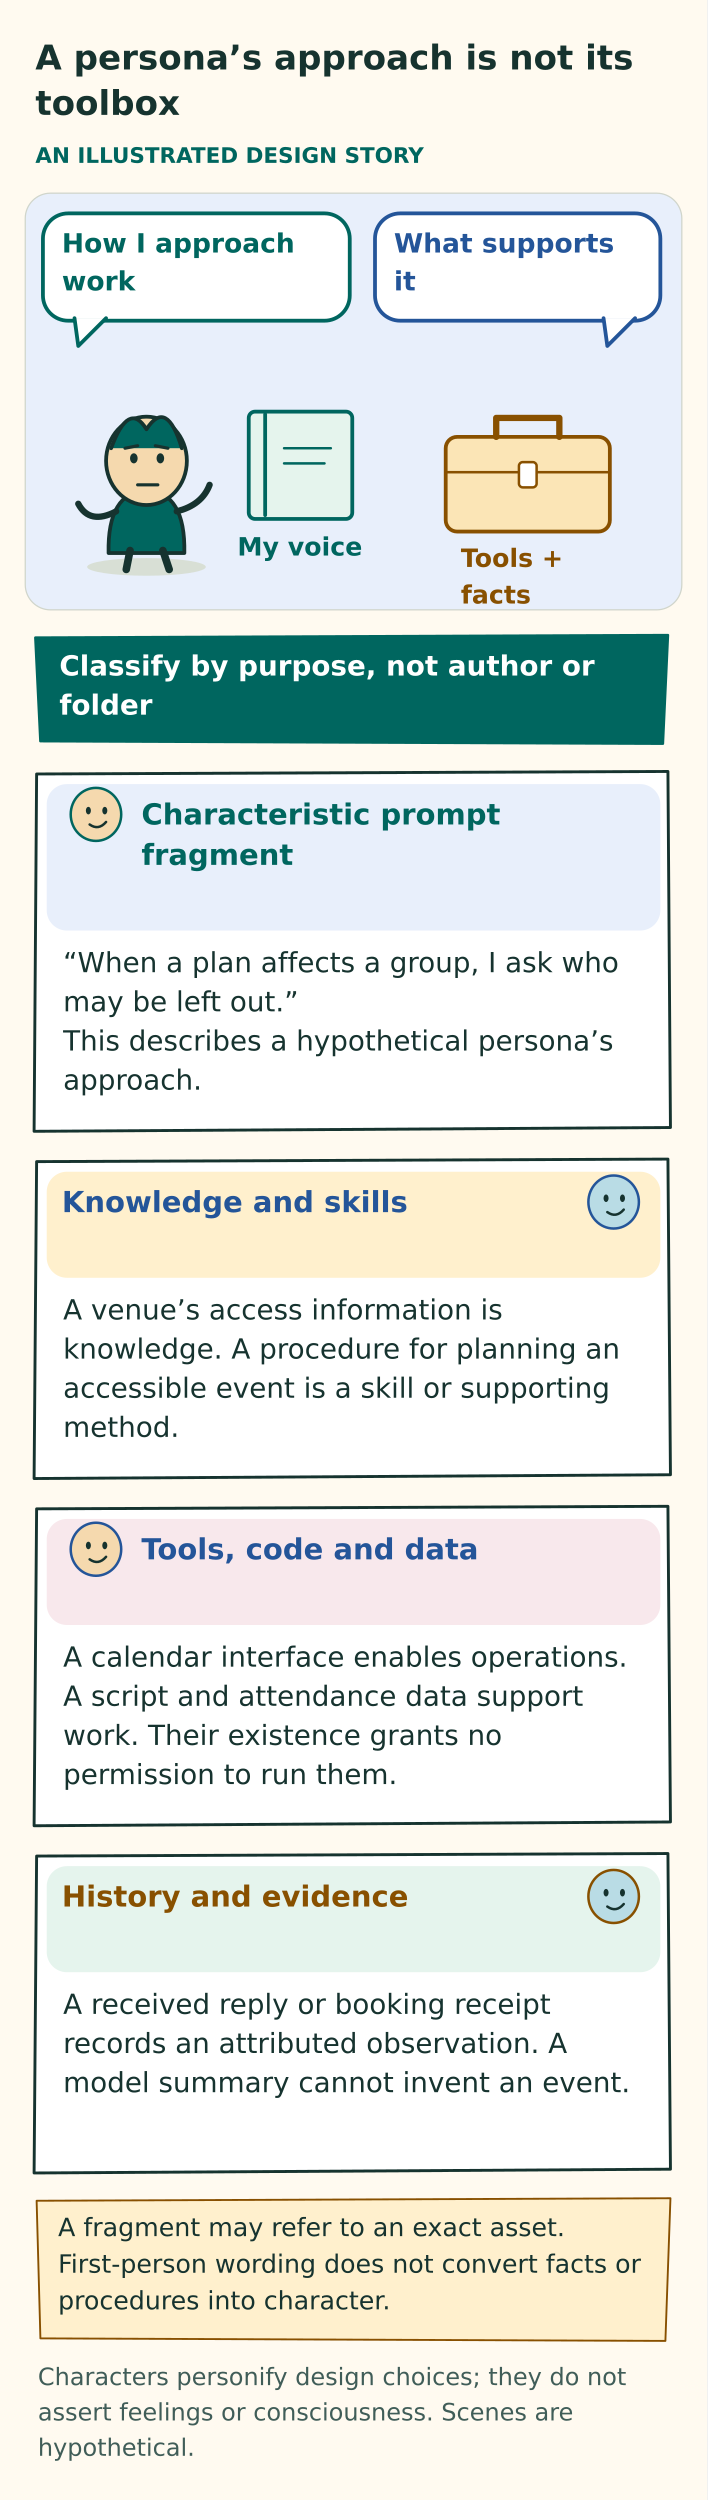
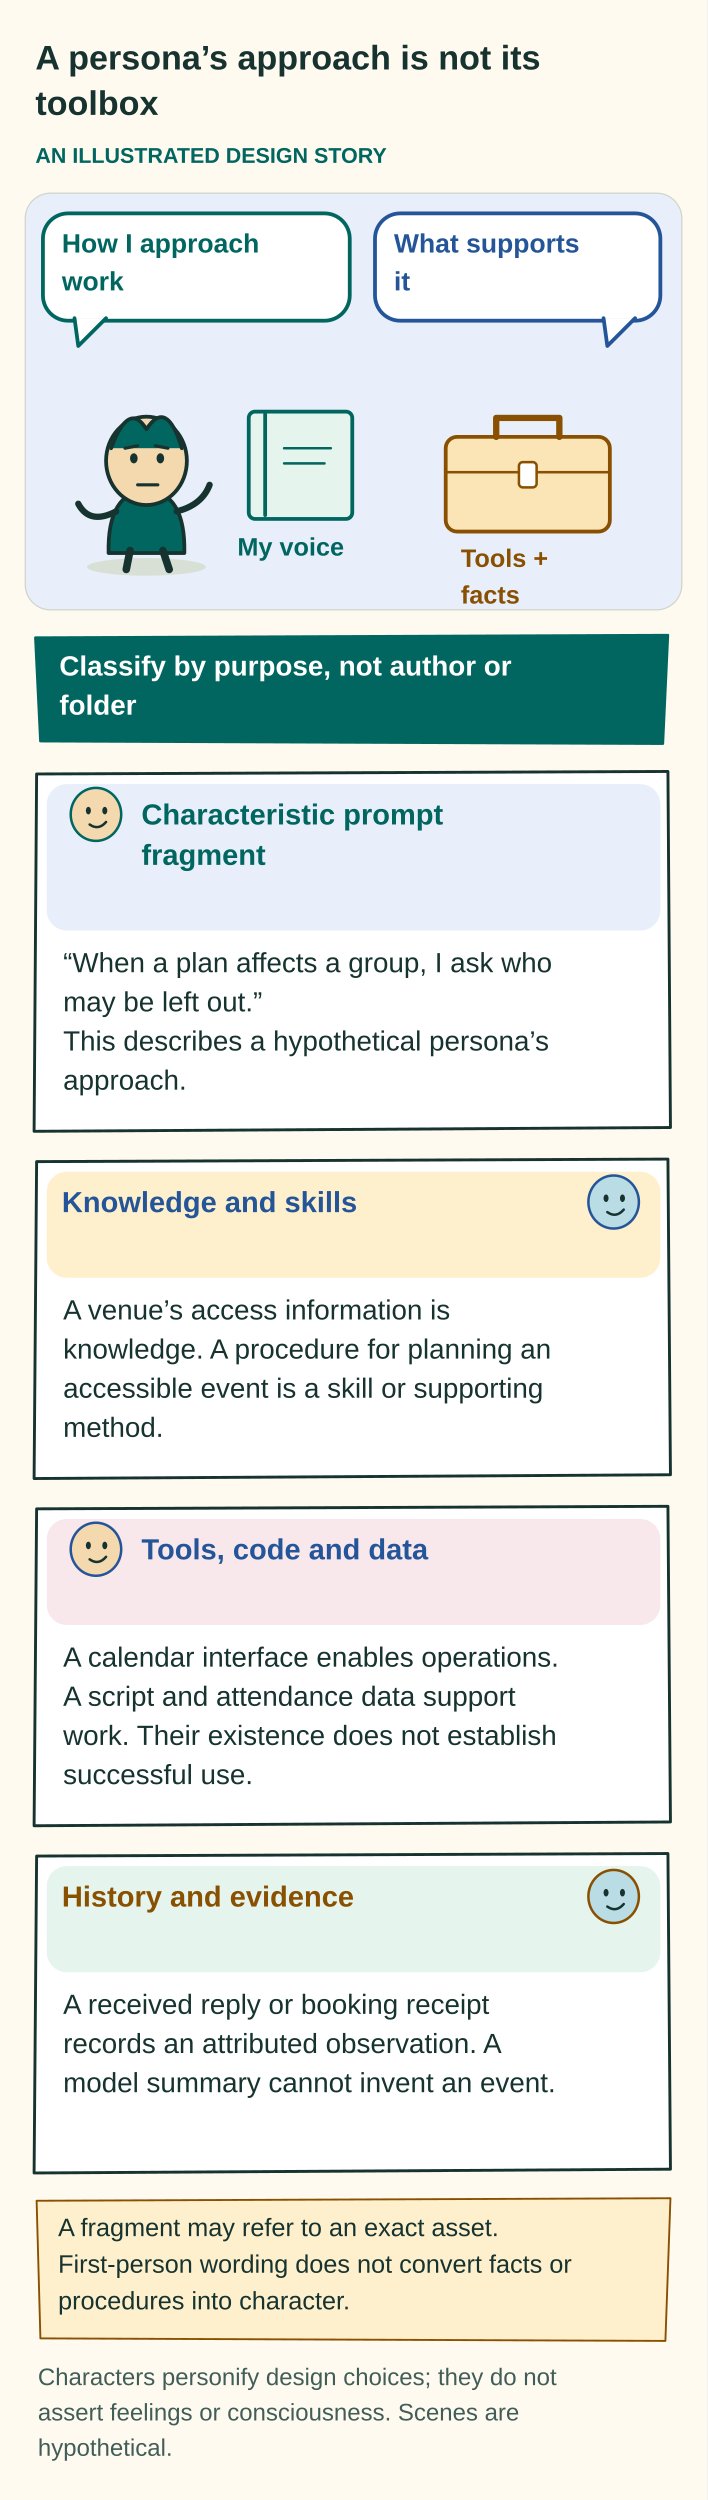
<svg xmlns="http://www.w3.org/2000/svg" width="560" height="1980" viewBox="0 0 560 1980" role="img" aria-labelledby="title description">
  <rect width="560" height="1980" fill="#fffaf0" />
-   <g font-family="DejaVu Sans, Arial, sans-serif">
+   <g font-family="Liberation Sans, Arial, sans-serif">
    <text x="28" y="55" font-size="27" fill="#16332f" font-weight="700">
      <tspan x="28" dy="0">A persona’s approach is not its</tspan>
      <tspan x="28" dy="36">toolbox</tspan>
    </text>
    <text x="28" y="129" font-size="17" fill="#00665f" font-weight="700">
      <tspan x="28" dy="0">AN ILLUSTRATED DESIGN STORY</tspan>
    </text>
    <rect x="20" y="153" width="520" height="330" rx="20" fill="#e8effb" stroke="#d0d5cb" stroke-width="1" />
    <rect x="34" y="169" width="243" height="85" rx="20" fill="#ffffff" stroke="#00665f" stroke-width="3" />
    <path d="M59 252 L62 274 L84 252" stroke="#00665f" stroke-width="3" fill="#ffffff" stroke-linecap="round" stroke-linejoin="round" />
    <text x="49" y="200" font-size="21" fill="#00665f" font-weight="700">
      <tspan x="49" dy="0">How I approach</tspan>
      <tspan x="49" dy="30">work</tspan>
    </text>
    <rect x="297" y="169" width="226" height="85" rx="20" fill="#ffffff" stroke="#245599" stroke-width="3" />
    <path d="M478 252 L481 274 L503 252" stroke="#245599" stroke-width="3" fill="#ffffff" stroke-linecap="round" stroke-linejoin="round" />
    <text x="312" y="200" font-size="21" fill="#245599" font-weight="700">
      <tspan x="312" dy="0">What supports</tspan>
      <tspan x="312" dy="30">it</tspan>
    </text>
    <g transform="translate(116 375) scale(1)">
      <ellipse cx="0" cy="74" rx="47" ry="7" fill="#d8dfd5" stroke="none" stroke-width="3" />
      <path d="M-30 63 Q-31 15 0 13 Q31 15 30 63 Z" stroke="#16332f" stroke-width="3" fill="#00665f" stroke-linecap="round" stroke-linejoin="round" />
      <path d="M-13 61 L-16 76 M13 61 L18 76" stroke="#16332f" stroke-width="6" fill="none" stroke-linecap="round" stroke-linejoin="round" />
      <path d="M-24 30 Q-45 41 -54 24 M24 30 Q44 25 50 9" stroke="#16332f" stroke-width="5" fill="none" stroke-linecap="round" stroke-linejoin="round" />
      <ellipse cx="0" cy="-10" rx="32" ry="35" fill="#f5d9ae" stroke="#16332f" stroke-width="3" />
      <path d="M-28 -20 Q-14 -58 0 -35 Q16 -60 28 -20" stroke="#16332f" stroke-width="3" fill="#00665f" stroke-linecap="round" stroke-linejoin="round" />
      <ellipse cx="-10" cy="-12" rx="3" ry="4" fill="#16332f" stroke="none" stroke-width="3" />
      <ellipse cx="11" cy="-12" rx="3" ry="4" fill="#16332f" stroke="none" stroke-width="3" />
      <path d="M-17 -20 L-7 -22 M7 -22 L17 -20" stroke="#16332f" stroke-width="2.5" fill="none" stroke-linecap="round" stroke-linejoin="round" />
      <path d="M-7 9 L9 9" stroke="#16332f" stroke-width="2.5" fill="none" stroke-linecap="round" stroke-linejoin="round" />
    </g>
    <rect x="197" y="326" width="82" height="85" rx="5" fill="#e5f4ed" stroke="#00665f" stroke-width="3" />
    <path d="M210 328 V408" stroke="#00665f" stroke-width="3" fill="none" stroke-linecap="round" stroke-linejoin="round" />
    <path d="M225 355 H262 M225 367 H257" stroke="#00665f" stroke-width="2" fill="none" stroke-linecap="round" stroke-linejoin="round" />
    <text x="188" y="440" font-size="20" fill="#00665f" font-weight="700">
      <tspan x="188" dy="0">My voice</tspan>
    </text>
    <rect x="353" y="346" width="130" height="75" rx="9" fill="#fbe5b6" stroke="#885000" stroke-width="3" />
    <path d="M393 346 V331 H443 V346" stroke="#885000" stroke-width="5" fill="none" stroke-linecap="round" stroke-linejoin="round" />
    <path d="M353 374 H483" stroke="#885000" stroke-width="2" fill="none" stroke-linecap="round" stroke-linejoin="round" />
    <rect x="411" y="366" width="14" height="20" rx="3" fill="#ffffff" stroke="#885000" stroke-width="2" />
    <text x="365" y="449" font-size="20" fill="#885000" font-weight="700">
      <tspan x="365" dy="0">Tools +</tspan>
      <tspan x="365" dy="29">facts</tspan>
    </text>
    <path d="M28 505 L529 503 L525 589 L32 587 Z" stroke="#00665f" stroke-width="2" fill="#00665f" stroke-linecap="round" stroke-linejoin="round" />
    <text x="47" y="535" font-size="22" fill="#ffffff" font-weight="700">
      <tspan x="47" dy="0">Classify by purpose, not author or</tspan>
      <tspan x="47" dy="31">folder</tspan>
    </text>
    <path d="M29 613 L529 611 L531 893 L27 896 Z" stroke="#16332f" stroke-width="2.3" fill="#ffffff" stroke-linecap="round" stroke-linejoin="round" />
    <rect x="37" y="621" width="486" height="116" rx="16" fill="#e8effb" stroke="none" stroke-width="0" />
    <ellipse cx="76" cy="645" rx="20" ry="21" fill="#f5d9ae" stroke="#00665f" stroke-width="2" />
    <ellipse cx="70" cy="642" rx="2" ry="3" fill="#16332f" stroke="none" stroke-width="3" />
    <ellipse cx="83" cy="642" rx="2" ry="3" fill="#16332f" stroke="none" stroke-width="3" />
    <path d="M71 653 q7 5 13 -2" stroke="#16332f" stroke-width="2" fill="none" stroke-linecap="round" stroke-linejoin="round" />
    <text x="112" y="653" font-size="23" fill="#00665f" font-weight="700">
      <tspan x="112" dy="0">Characteristic prompt</tspan>
      <tspan x="112" dy="32">fragment</tspan>
    </text>
    <text x="50" y="770" font-size="22" fill="#16332f">
      <tspan x="50" dy="0">“When a plan affects a group, I ask who</tspan>
      <tspan x="50" dy="31">may be left out.”</tspan>
      <tspan x="50" dy="31">This describes a hypothetical persona’s</tspan>
      <tspan x="50" dy="31">approach.</tspan>
    </text>
    <path d="M29 920 L529 918 L531 1168 L27 1171 Z" stroke="#16332f" stroke-width="2.3" fill="#ffffff" stroke-linecap="round" stroke-linejoin="round" />
    <rect x="37" y="928" width="486" height="84" rx="16" fill="#fff0cd" stroke="none" stroke-width="0" />
    <ellipse cx="486" cy="952" rx="20" ry="21" fill="#b9dce5" stroke="#245599" stroke-width="2" />
    <ellipse cx="480" cy="949" rx="2" ry="3" fill="#16332f" stroke="none" stroke-width="3" />
    <ellipse cx="493" cy="949" rx="2" ry="3" fill="#16332f" stroke="none" stroke-width="3" />
    <path d="M481 960 q7 5 13 -2" stroke="#16332f" stroke-width="2" fill="none" stroke-linecap="round" stroke-linejoin="round" />
    <text x="49" y="960" font-size="23" fill="#245599" font-weight="700">
      <tspan x="49" dy="0">Knowledge and skills</tspan>
    </text>
    <text x="50" y="1045" font-size="22" fill="#16332f">
      <tspan x="50" dy="0">A venue’s access information is</tspan>
      <tspan x="50" dy="31">knowledge. A procedure for planning an</tspan>
      <tspan x="50" dy="31">accessible event is a skill or supporting</tspan>
      <tspan x="50" dy="31">method.</tspan>
    </text>
    <path d="M29 1195 L529 1193 L531 1443 L27 1446 Z" stroke="#16332f" stroke-width="2.3" fill="#ffffff" stroke-linecap="round" stroke-linejoin="round" />
    <rect x="37" y="1203" width="486" height="84" rx="16" fill="#f8e8ec" stroke="none" stroke-width="0" />
    <ellipse cx="76" cy="1227" rx="20" ry="21" fill="#f5d9ae" stroke="#245599" stroke-width="2" />
    <ellipse cx="70" cy="1224" rx="2" ry="3" fill="#16332f" stroke="none" stroke-width="3" />
    <ellipse cx="83" cy="1224" rx="2" ry="3" fill="#16332f" stroke="none" stroke-width="3" />
    <path d="M71 1235 q7 5 13 -2" stroke="#16332f" stroke-width="2" fill="none" stroke-linecap="round" stroke-linejoin="round" />
    <text x="112" y="1235" font-size="23" fill="#245599" font-weight="700">
      <tspan x="112" dy="0">Tools, code and data</tspan>
    </text>
    <text x="50" y="1320" font-size="22" fill="#16332f">
      <tspan x="50" dy="0">A calendar interface enables operations.</tspan>
      <tspan x="50" dy="31">A script and attendance data support</tspan>
-       <tspan x="50" dy="31">work. Their existence grants no</tspan>
-       <tspan x="50" dy="31">permission to run them.</tspan>
+       <tspan x="50" dy="31">work. Their existence does not establish</tspan>
+       <tspan x="50" dy="31">successful use.</tspan>
    </text>
    <path d="M29 1470 L529 1468 L531 1718 L27 1721 Z" stroke="#16332f" stroke-width="2.3" fill="#ffffff" stroke-linecap="round" stroke-linejoin="round" />
    <rect x="37" y="1478" width="486" height="84" rx="16" fill="#e5f4ed" stroke="none" stroke-width="0" />
    <ellipse cx="486" cy="1502" rx="20" ry="21" fill="#b9dce5" stroke="#885000" stroke-width="2" />
    <ellipse cx="480" cy="1499" rx="2" ry="3" fill="#16332f" stroke="none" stroke-width="3" />
    <ellipse cx="493" cy="1499" rx="2" ry="3" fill="#16332f" stroke="none" stroke-width="3" />
    <path d="M481 1510 q7 5 13 -2" stroke="#16332f" stroke-width="2" fill="none" stroke-linecap="round" stroke-linejoin="round" />
    <text x="49" y="1510" font-size="23" fill="#885000" font-weight="700">
      <tspan x="49" dy="0">History and evidence</tspan>
    </text>
    <text x="50" y="1595" font-size="22" fill="#16332f">
      <tspan x="50" dy="0">A received reply or booking receipt</tspan>
      <tspan x="50" dy="31">records an attributed observation. A</tspan>
      <tspan x="50" dy="31">model summary cannot invent an event.</tspan>
    </text>
    <path d="M29 1743 L531 1741 L527 1854 L32 1852 Z" stroke="#885000" stroke-width="1.5" fill="#fff0cd" stroke-linecap="round" stroke-linejoin="round" />
    <text x="46" y="1771" font-size="20" fill="#16332f">
      <tspan x="46" dy="0">A fragment may refer to an exact asset.</tspan>
      <tspan x="46" dy="29">First-person wording does not convert facts or</tspan>
      <tspan x="46" dy="29">procedures into character.</tspan>
    </text>
    <text x="30" y="1889" font-size="19" fill="#405d58">
      <tspan x="30" dy="0">Characters personify design choices; they do not</tspan>
      <tspan x="30" dy="28">assert feelings or consciousness. Scenes are</tspan>
      <tspan x="30" dy="28">hypothetical.</tspan>
    </text>
  </g>
</svg>
